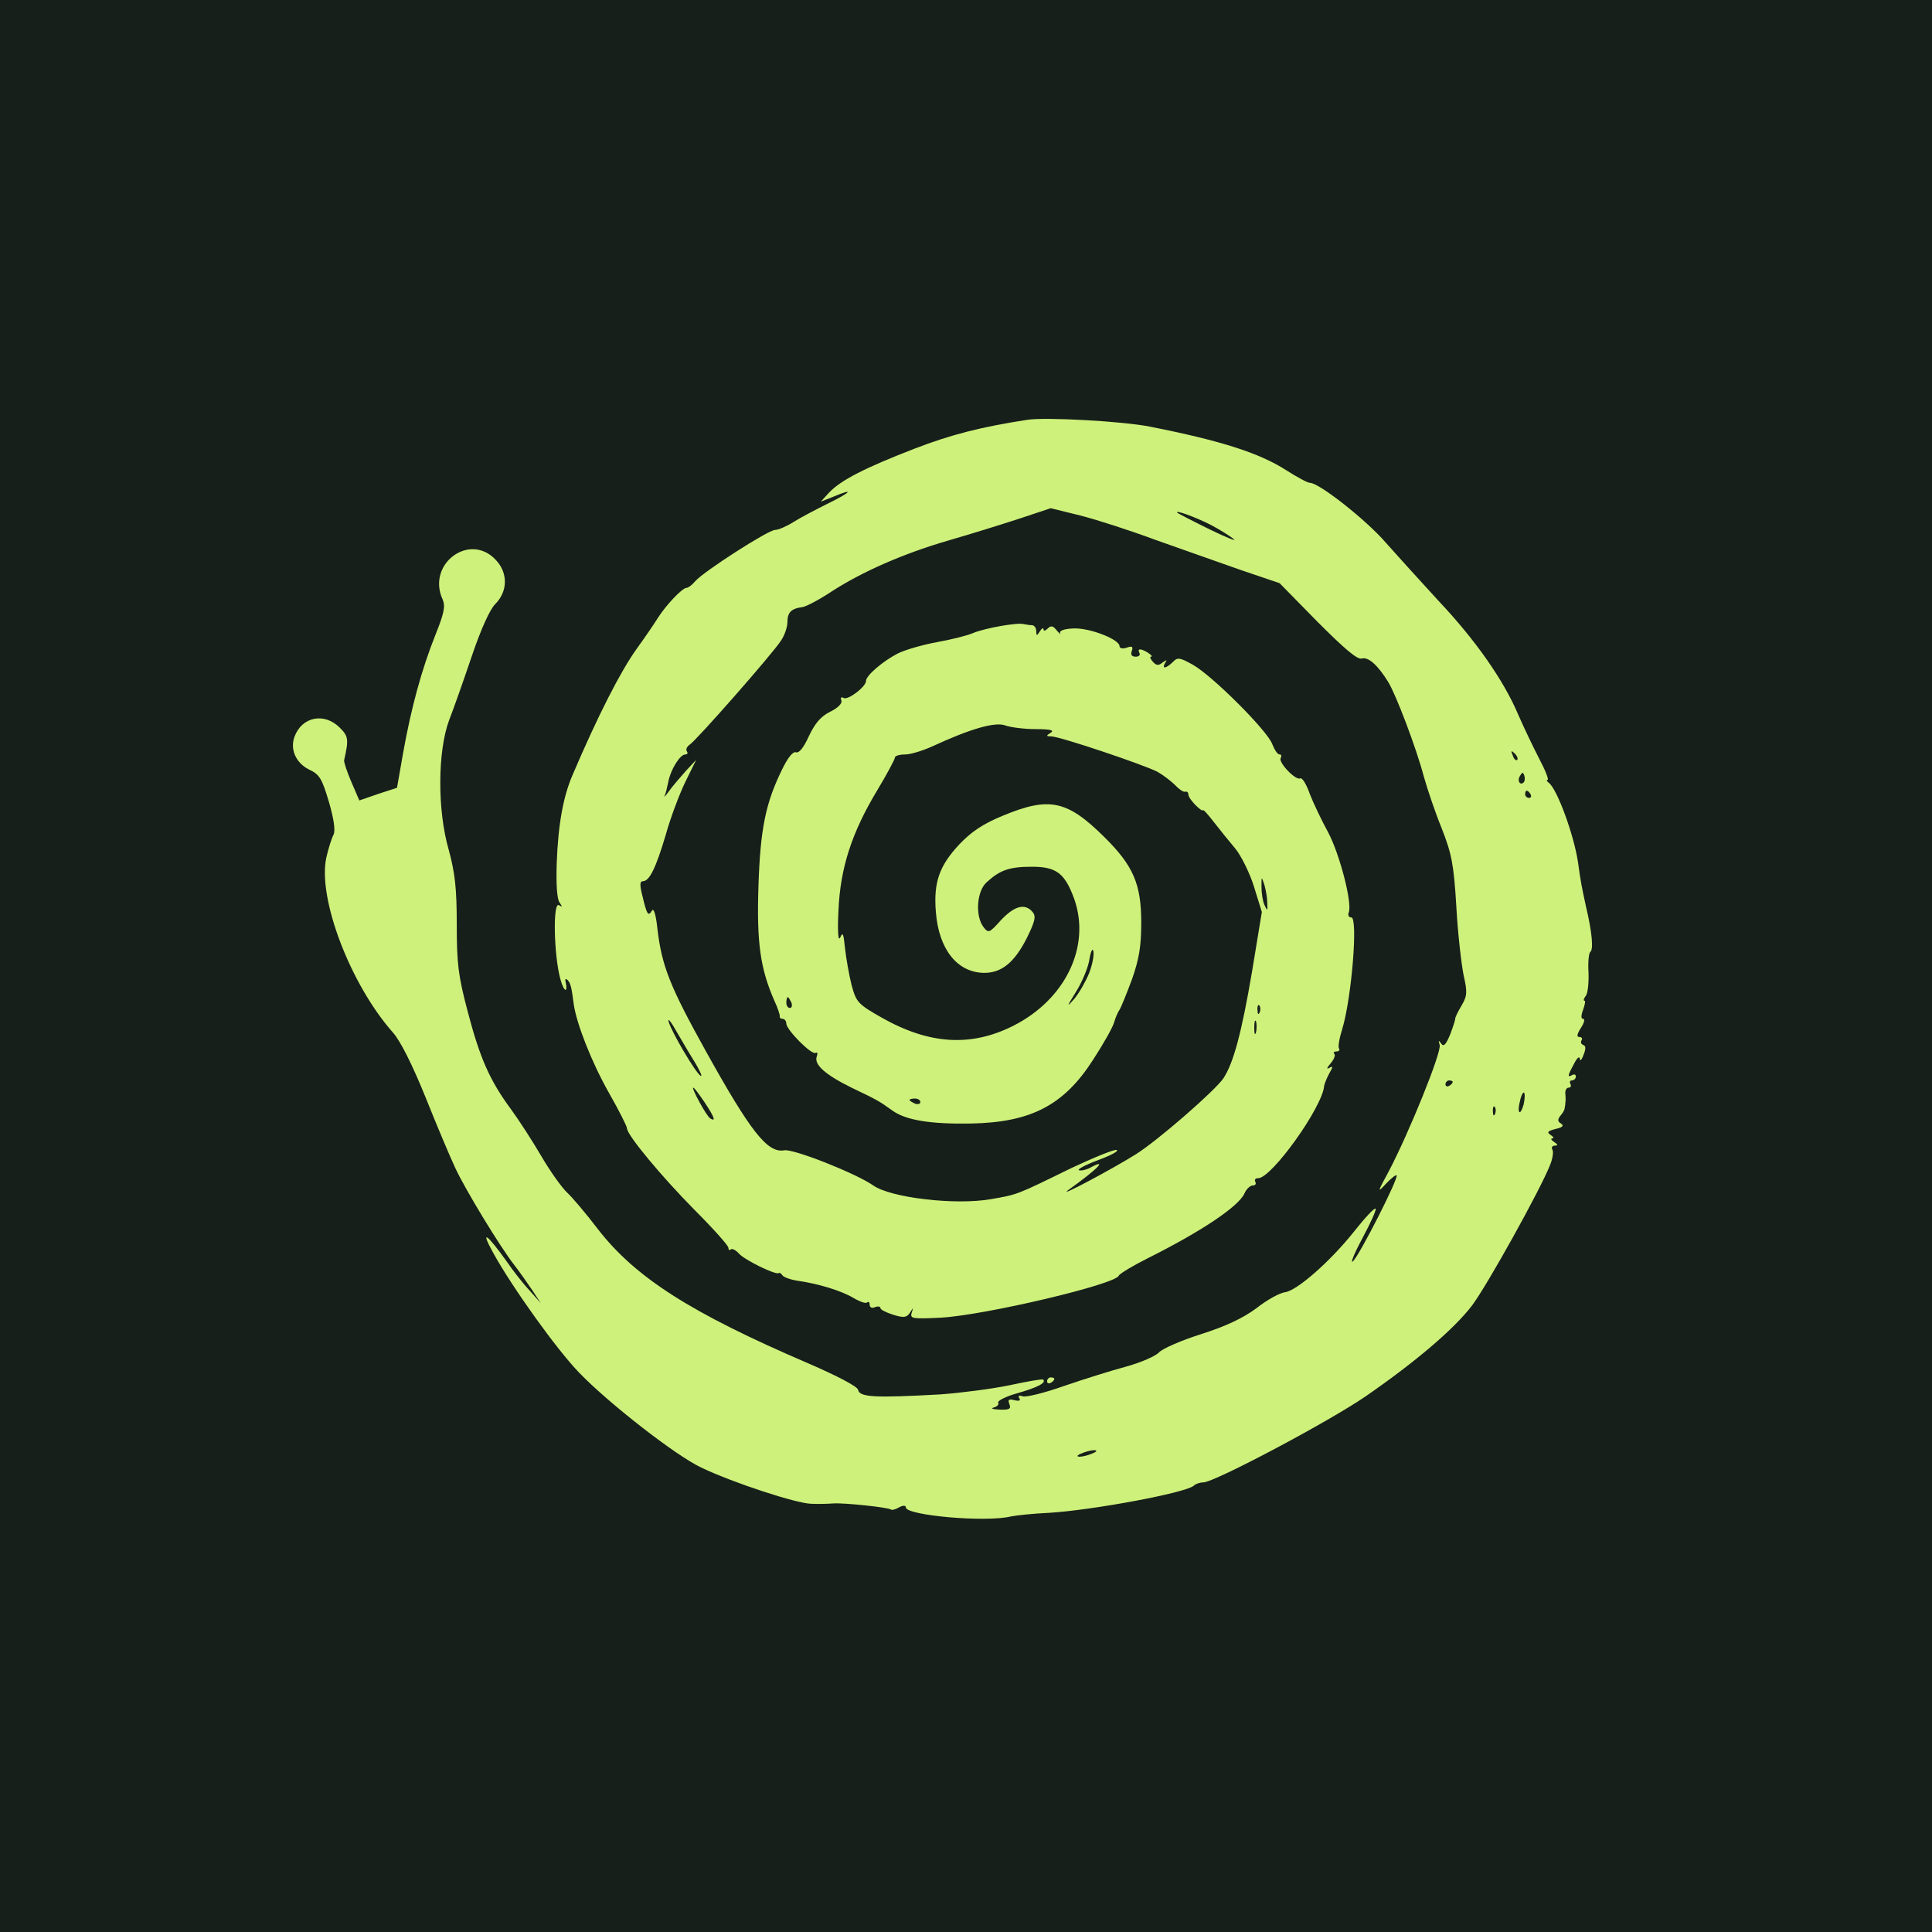
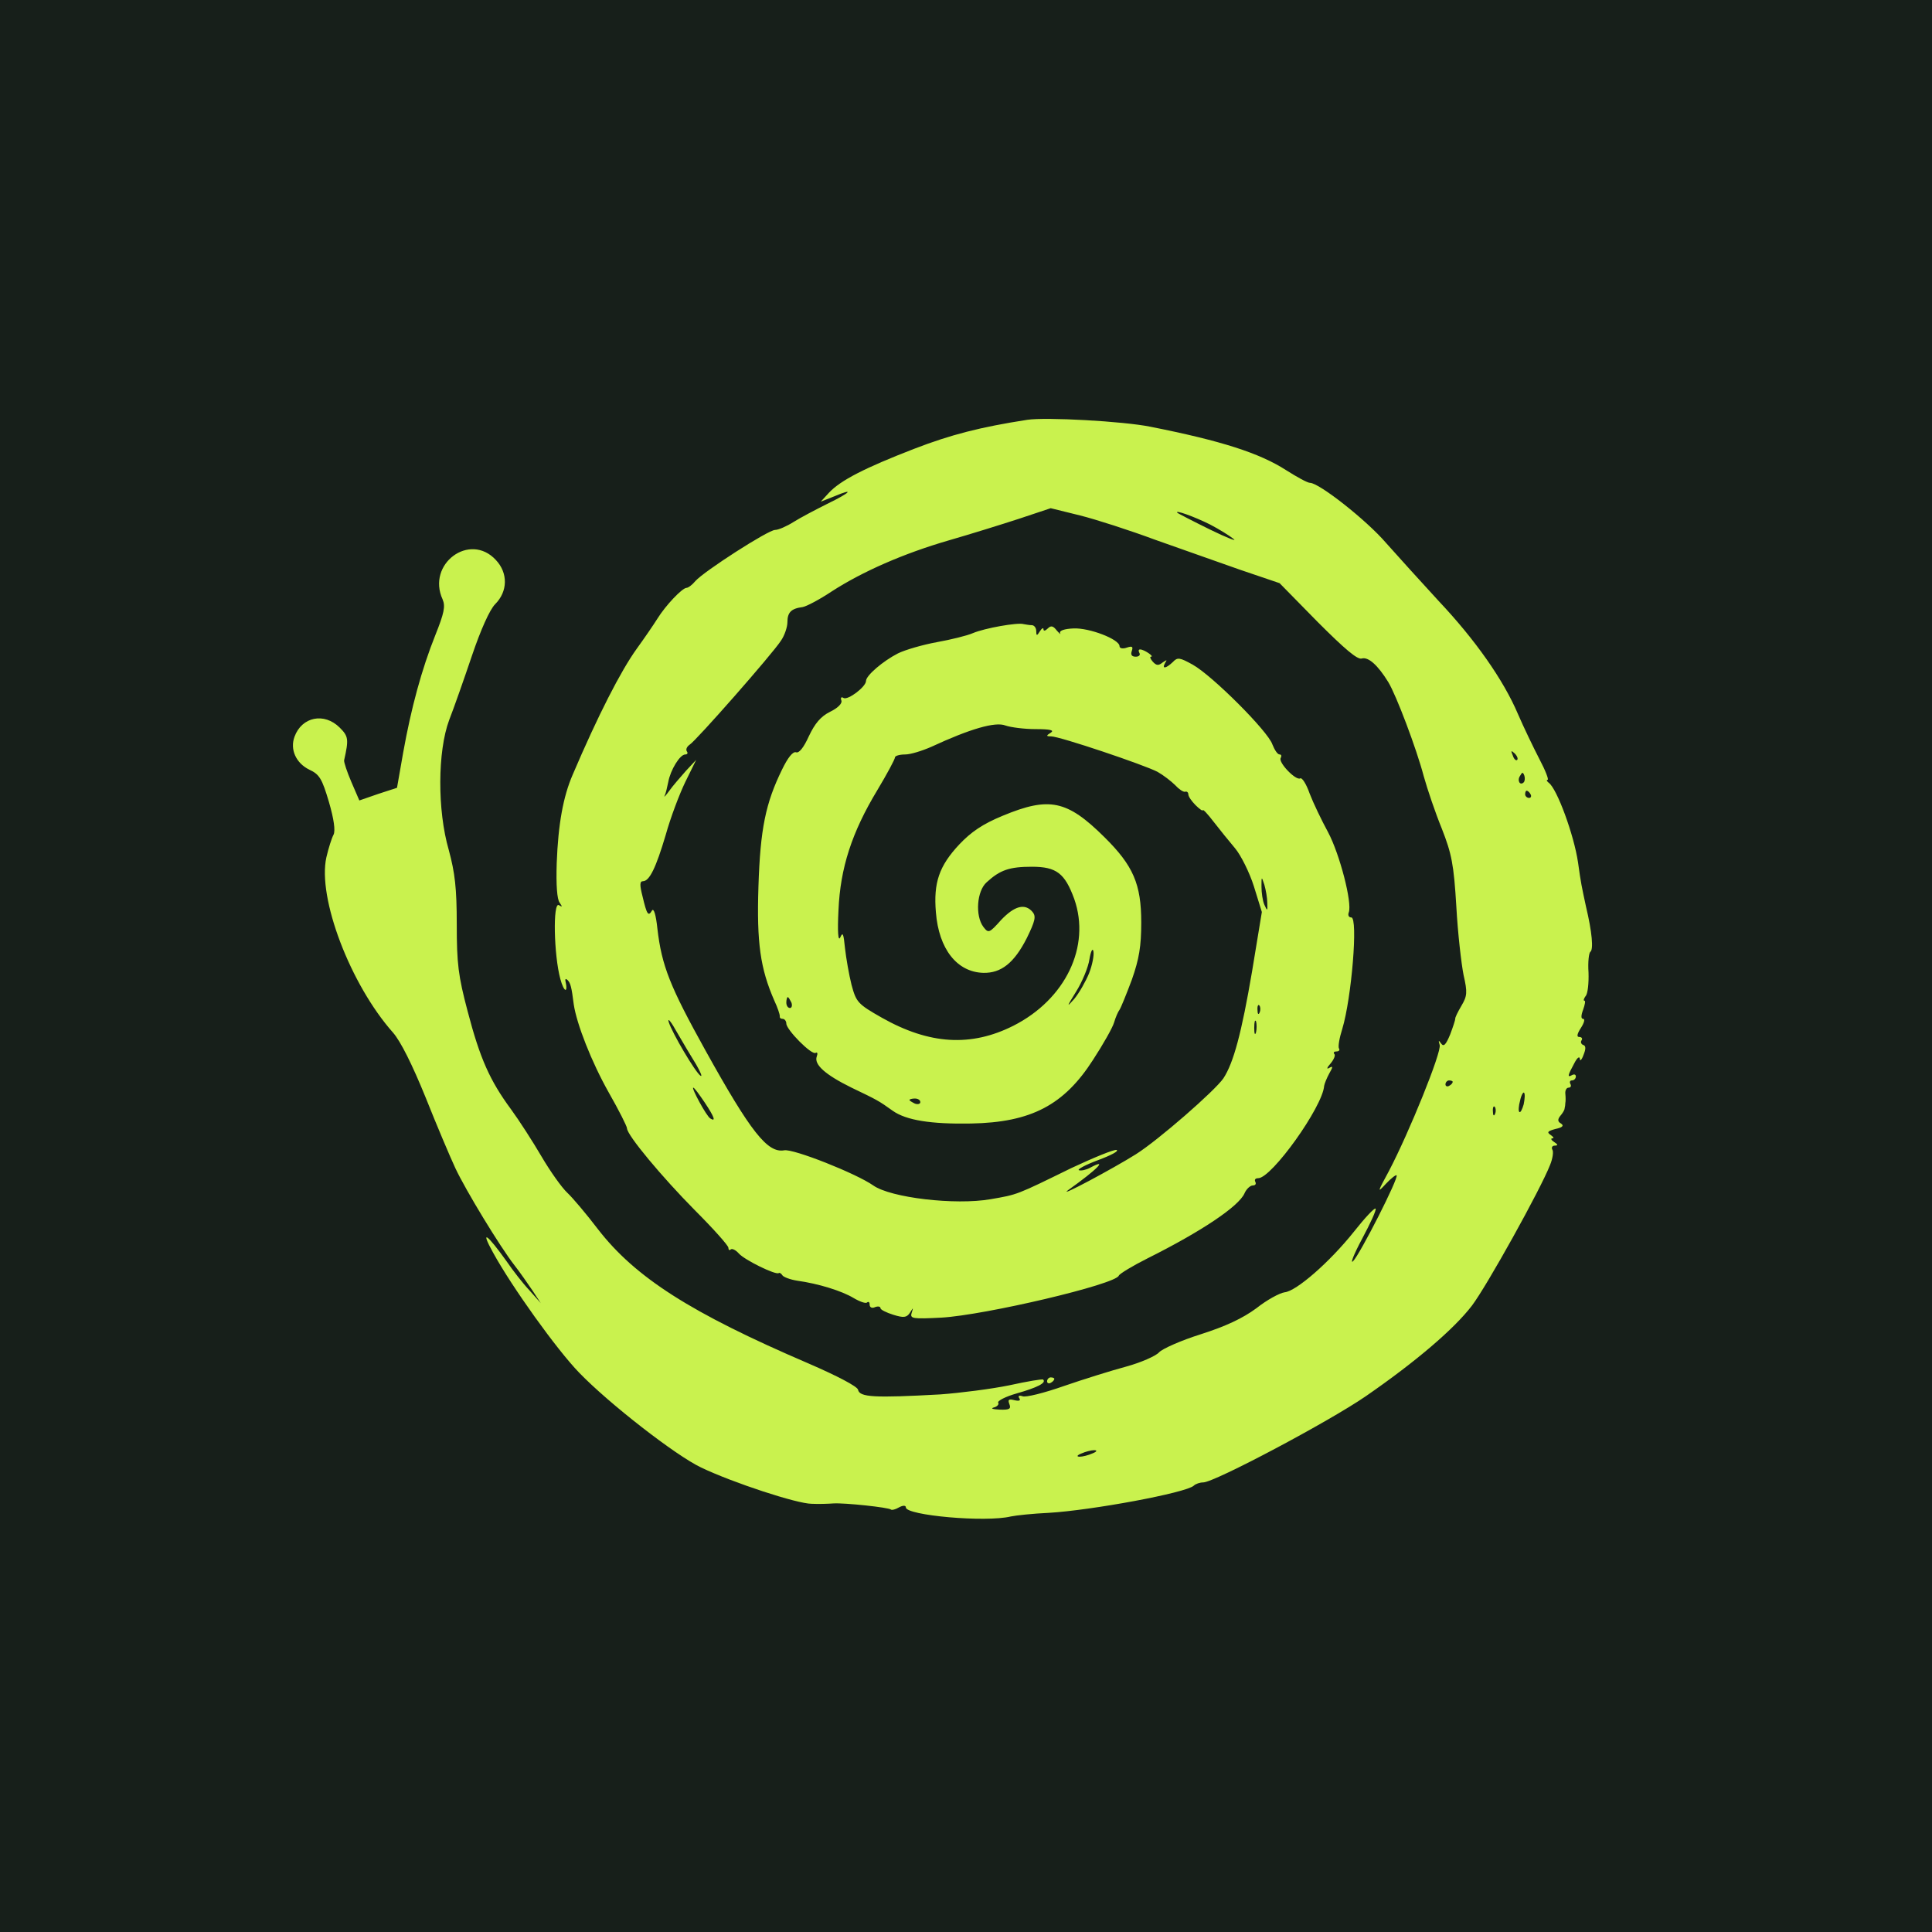
<svg xmlns="http://www.w3.org/2000/svg" width="192" height="192" viewBox="0 0 192 192" fill="none">
  <rect width="192" height="192" fill="#171F1A" />
-   <path d="M102.079 41.722C97.436 42.442 94.485 43.198 90.85 44.602C85.919 46.509 83.543 47.733 82.391 48.957L81.564 49.856L82.931 49.316C84.983 48.453 84.515 48.957 82.212 50.072C81.06 50.648 79.548 51.44 78.864 51.872C78.18 52.304 77.353 52.664 77.029 52.664C76.345 52.664 69.975 56.767 69.111 57.739C68.787 58.134 68.391 58.422 68.211 58.422C67.779 58.458 66.159 60.15 65.332 61.482C64.972 62.057 64.036 63.425 63.28 64.469C61.697 66.664 59.429 71.091 56.91 76.994C55.974 79.153 55.47 81.889 55.326 85.776C55.254 87.971 55.362 89.375 55.614 89.699C55.902 90.131 55.902 90.167 55.542 89.951C54.93 89.591 55.038 94.918 55.686 97.293C56.046 98.625 56.478 98.769 56.19 97.473C56.154 97.257 56.262 97.257 56.406 97.401C56.694 97.689 56.802 98.085 57.018 99.812C57.306 101.756 58.781 105.535 60.509 108.594C61.517 110.358 62.308 111.942 62.308 112.122C62.308 112.805 65.799 116.98 69.039 120.256C70.874 122.091 72.386 123.783 72.386 123.999C72.386 124.215 72.494 124.287 72.602 124.179C72.746 124.035 73.106 124.215 73.43 124.575C74.005 125.222 77.101 126.734 77.389 126.518C77.461 126.446 77.641 126.554 77.749 126.734C77.857 126.914 78.54 127.166 79.224 127.274C81.312 127.562 83.651 128.282 84.839 129.001C85.451 129.361 86.063 129.577 86.171 129.433C86.315 129.325 86.423 129.397 86.423 129.649C86.423 129.937 86.674 130.045 86.962 129.901C87.25 129.793 87.502 129.829 87.502 130.009C87.502 130.153 88.078 130.441 88.762 130.657C89.806 130.981 90.094 130.945 90.418 130.477C90.778 129.901 90.778 129.901 90.598 130.477C90.418 131.053 90.706 131.089 93.549 130.945C97.904 130.693 110.897 127.634 111.185 126.77C111.257 126.59 112.552 125.798 114.064 125.042C119.391 122.379 123.098 119.896 123.674 118.6C123.854 118.168 124.249 117.808 124.501 117.808C124.753 117.808 124.861 117.664 124.753 117.448C124.645 117.232 124.753 117.088 125.041 117.088C126.373 117.088 131.448 109.998 131.592 107.911C131.628 107.695 131.844 107.155 132.096 106.687C132.492 106.003 132.492 105.895 132.06 106.147C131.808 106.291 131.88 106.075 132.24 105.679C132.564 105.283 132.743 104.851 132.599 104.743C132.492 104.599 132.564 104.491 132.815 104.491C133.067 104.491 133.175 104.347 133.067 104.203C132.959 104.023 133.103 103.16 133.391 102.26C134.327 99.165 134.975 91.174 134.291 91.174C134.039 91.174 133.931 90.959 134.039 90.671C134.399 89.735 133.139 84.876 131.988 82.716C131.34 81.529 130.512 79.801 130.152 78.865C129.828 77.93 129.396 77.246 129.216 77.354C128.784 77.606 127.021 75.77 127.273 75.338C127.381 75.122 127.345 74.978 127.165 74.978C126.949 74.978 126.661 74.51 126.445 73.971C126.013 72.675 120.47 67.132 118.527 66.052C117.231 65.333 117.015 65.297 116.547 65.801C115.864 66.448 115.432 66.52 115.792 65.873C116.007 65.549 115.971 65.549 115.54 65.837C115.144 66.16 114.928 66.16 114.568 65.765C114.316 65.477 114.244 65.261 114.388 65.261C114.748 65.261 113.704 64.541 113.308 64.541C113.128 64.541 113.128 64.685 113.236 64.901C113.344 65.081 113.2 65.261 112.876 65.261C112.48 65.261 112.336 65.081 112.48 64.685C112.624 64.253 112.516 64.181 111.976 64.361C111.581 64.505 111.257 64.433 111.257 64.217C111.257 63.533 108.269 62.381 106.686 62.453C105.786 62.489 105.246 62.669 105.354 62.921C105.462 63.101 105.318 62.993 105.03 62.669C104.67 62.202 104.454 62.13 104.13 62.453C103.878 62.705 103.698 62.741 103.698 62.525C103.698 62.345 103.518 62.453 103.339 62.741C103.051 63.209 102.979 63.209 102.979 62.705C102.979 62.381 102.763 62.13 102.547 62.13C102.295 62.13 101.935 62.057 101.719 62.022C101.143 61.842 97.868 62.417 96.68 62.921C96.104 63.173 94.485 63.569 93.081 63.821C91.713 64.073 89.95 64.577 89.23 64.937C87.754 65.693 86.063 67.132 86.063 67.672C86.063 68.248 84.263 69.616 83.831 69.364C83.615 69.22 83.507 69.328 83.615 69.616C83.723 69.904 83.255 70.371 82.499 70.731C81.564 71.199 80.988 71.883 80.376 73.179C79.872 74.295 79.404 74.87 79.116 74.762C78.792 74.654 78.288 75.302 77.713 76.49C76.093 79.801 75.553 82.357 75.373 88.115C75.193 93.694 75.553 96.249 76.957 99.453C77.281 100.136 77.497 100.82 77.497 100.964C77.461 101.144 77.569 101.252 77.785 101.252C77.965 101.252 78.144 101.468 78.144 101.72C78.144 102.332 80.664 104.887 81.06 104.635C81.24 104.527 81.276 104.707 81.168 104.995C80.88 105.787 81.996 106.795 84.623 108.09C87.178 109.314 87.322 109.386 88.726 110.394C90.058 111.33 92.505 111.726 96.5 111.654C102.475 111.546 105.75 109.818 108.629 105.319C109.637 103.772 110.573 102.116 110.717 101.612C110.861 101.108 111.113 100.532 111.257 100.352C111.401 100.136 111.94 98.805 112.48 97.365C113.2 95.314 113.416 94.054 113.416 91.678C113.416 87.863 112.624 86.028 109.745 83.184C106.038 79.513 104.274 79.153 99.667 81.061C97.652 81.889 96.5 82.681 95.312 83.94C93.333 86.064 92.757 87.719 93.009 90.671C93.297 94.306 95.097 96.609 97.724 96.681C99.487 96.717 100.783 95.709 102.043 93.226C102.871 91.534 102.979 91.067 102.619 90.635C101.863 89.735 100.819 90.023 99.487 91.427C98.3 92.758 98.228 92.758 97.724 92.11C96.896 90.995 97.076 88.547 98.048 87.683C99.379 86.46 100.315 86.136 102.547 86.136C104.994 86.136 105.822 86.784 106.758 89.339C108.413 94.054 105.894 99.309 100.711 101.936C96.5 104.059 92.361 103.807 87.646 101.144C85.235 99.776 85.091 99.597 84.623 97.869C84.371 96.861 84.083 95.206 83.975 94.234C83.831 92.794 83.759 92.578 83.507 93.154C83.291 93.622 83.219 92.578 83.327 90.455C83.507 86.244 84.659 82.716 87.178 78.541C88.15 76.922 88.942 75.446 88.942 75.266C88.942 75.122 89.374 74.978 89.95 74.978C90.49 74.978 91.641 74.618 92.541 74.223C96.428 72.423 98.912 71.703 99.919 72.099C100.423 72.279 101.791 72.459 102.907 72.459C104.382 72.459 104.814 72.567 104.418 72.819C103.95 73.107 103.95 73.179 104.454 73.179C105.318 73.179 113.74 76.022 115.036 76.706C115.612 77.03 116.403 77.642 116.799 78.038C117.159 78.434 117.591 78.722 117.771 78.686C117.951 78.614 118.095 78.757 118.095 78.938C118.095 79.153 118.419 79.621 118.815 80.017C119.211 80.413 119.535 80.629 119.535 80.521C119.535 80.377 120.039 80.917 120.614 81.673C121.226 82.465 122.162 83.616 122.738 84.3C123.314 84.984 124.178 86.712 124.609 88.079L125.401 90.635L124.429 96.537C123.386 102.656 122.594 105.607 121.586 107.155C120.758 108.378 115.108 113.309 112.876 114.713C110.645 116.117 104.994 119.14 106.146 118.276C109.133 116.153 110.141 115.073 108.341 116.045C107.945 116.261 107.442 116.368 107.226 116.296C107.01 116.225 107.873 115.757 109.133 115.289C110.393 114.821 111.221 114.389 110.969 114.281C110.717 114.209 108.701 115.037 106.47 116.081C100.963 118.78 101.143 118.708 98.444 119.176C94.916 119.788 88.51 119.032 86.782 117.808C85.091 116.62 78.828 114.137 77.929 114.317C76.273 114.605 74.617 112.517 70.082 104.347C66.591 98.049 65.763 95.997 65.332 92.29C65.188 90.923 64.972 90.203 64.792 90.491C64.432 91.103 64.288 90.923 63.856 89.087C63.568 87.971 63.568 87.575 63.892 87.575C64.54 87.575 65.188 86.244 66.159 82.969C66.627 81.277 67.527 78.901 68.103 77.714L69.183 75.518L68.175 76.598C67.635 77.21 66.879 78.074 66.519 78.578C66.159 79.081 65.944 79.297 66.051 79.081C66.159 78.865 66.303 78.254 66.411 77.714C66.627 76.526 67.563 74.978 68.103 74.978C68.319 74.978 68.391 74.834 68.247 74.654C68.139 74.439 68.283 74.187 68.535 74.007C69.147 73.647 76.777 64.973 77.605 63.677C77.965 63.173 78.252 62.309 78.252 61.842C78.252 60.87 78.612 60.474 79.764 60.33C80.16 60.258 81.456 59.574 82.644 58.782C85.703 56.803 89.806 55.003 94.269 53.708C96.392 53.096 99.523 52.124 101.287 51.548L104.418 50.504L107.334 51.224C108.917 51.62 112.264 52.7 114.784 53.636C117.303 54.535 121.118 55.867 123.242 56.623L127.165 57.955L130.944 61.806C133.643 64.505 134.903 65.585 135.335 65.441C135.983 65.261 136.918 66.088 137.962 67.78C138.754 69.076 140.77 74.403 141.489 77.138C141.849 78.434 142.641 80.773 143.289 82.357C144.261 84.84 144.477 85.884 144.729 90.095C144.873 92.758 145.232 95.817 145.448 96.897C145.844 98.625 145.808 98.985 145.232 99.956C144.873 100.568 144.585 101.144 144.621 101.252C144.621 101.36 144.405 102.044 144.117 102.8C143.685 103.843 143.469 104.059 143.217 103.7C142.965 103.34 142.929 103.376 143.073 103.843C143.289 104.527 140.05 112.517 138.034 116.368C136.882 118.492 136.846 118.6 137.71 117.664C138.214 117.124 138.718 116.728 138.79 116.8C139.042 117.016 135.155 124.646 134.471 125.33C134.147 125.654 134.543 124.646 135.371 123.099C136.199 121.551 136.81 120.22 136.703 120.112C136.595 120.004 135.623 121.047 134.543 122.415C132.132 125.438 128.82 128.318 127.669 128.426C127.165 128.498 125.905 129.181 124.861 130.009C123.494 131.017 121.802 131.809 119.319 132.601C117.375 133.212 115.504 134.04 115.18 134.4C114.856 134.76 113.38 135.408 111.94 135.804C110.465 136.2 107.693 137.064 105.714 137.747C103.77 138.431 101.899 138.899 101.611 138.755C101.287 138.647 101.143 138.719 101.287 138.935C101.467 139.187 101.287 139.259 100.819 139.151C100.243 139.007 100.135 139.079 100.315 139.547C100.495 140.015 100.315 140.123 99.344 140.087C98.66 140.051 98.408 139.979 98.768 139.871C99.091 139.799 99.308 139.547 99.2 139.403C99.091 139.223 99.919 138.791 101.071 138.467C103.087 137.891 104.022 137.423 103.662 137.1C103.59 137.028 102.079 137.279 100.279 137.675C98.516 138.035 95.42 138.431 93.441 138.575C86.89 138.935 85.415 138.863 85.271 138.107C85.199 137.783 83.219 136.74 80.304 135.48C68.643 130.477 63.136 126.95 59.429 122.163C58.277 120.651 56.91 119.032 56.37 118.528C55.83 118.024 54.678 116.404 53.814 114.929C52.951 113.453 51.583 111.33 50.791 110.25C48.668 107.371 47.696 105.175 46.472 100.496C45.536 96.969 45.392 95.745 45.392 91.858C45.392 88.259 45.212 86.748 44.601 84.48C43.449 80.521 43.485 74.654 44.637 71.559C45.104 70.371 46.112 67.492 46.904 65.153C47.768 62.597 48.668 60.582 49.208 60.042C50.467 58.782 50.503 56.947 49.279 55.651C46.688 52.844 42.369 56.047 43.989 59.574C44.277 60.258 44.133 60.942 43.269 63.101C41.901 66.52 40.858 70.371 40.066 74.798L39.454 78.29L37.582 78.901L35.711 79.549L34.919 77.714C34.487 76.706 34.163 75.734 34.199 75.554C34.667 73.467 34.631 73.179 33.767 72.315C32.219 70.767 29.988 71.235 29.268 73.215C28.8 74.475 29.412 75.842 30.744 76.49C31.752 76.958 32.004 77.39 32.687 79.693C33.191 81.421 33.335 82.537 33.155 82.933C32.975 83.256 32.651 84.264 32.435 85.2C31.536 89.231 34.811 97.833 39.058 102.62C39.814 103.484 40.965 105.787 42.297 109.062C43.413 111.87 44.745 115.001 45.248 116.081C46.292 118.312 49.711 123.927 51.115 125.726C51.655 126.41 52.447 127.562 52.915 128.246L53.742 129.505L52.627 128.246C51.979 127.562 50.971 126.266 50.359 125.366C48.38 122.595 47.696 122.127 48.992 124.467C50.863 127.886 55.326 134.112 57.557 136.416C60.509 139.475 67.167 144.658 69.687 145.845C72.854 147.357 79.224 149.445 80.664 149.445C81.348 149.481 82.32 149.445 82.823 149.409C83.903 149.337 88.33 149.804 88.546 150.02C88.618 150.092 88.978 150.02 89.338 149.804C89.734 149.589 90.022 149.589 90.022 149.804C90.022 150.596 97.94 151.316 100.459 150.704C100.963 150.596 102.655 150.416 104.238 150.344C108.485 150.092 117.843 148.365 118.635 147.645C118.815 147.465 119.247 147.321 119.571 147.321C120.686 147.321 132.132 141.239 135.731 138.755C140.734 135.3 144.513 132.061 146.276 129.757C147.752 127.814 153.115 118.168 154.05 115.757C154.302 115.145 154.41 114.425 154.266 114.245C154.158 114.029 154.266 113.849 154.518 113.849C154.842 113.849 154.842 113.741 154.446 113.489C154.158 113.309 154.086 113.129 154.266 113.129C154.482 113.129 154.374 112.985 154.122 112.805C153.69 112.517 153.798 112.409 154.59 112.193C155.274 112.05 155.454 111.87 155.13 111.654C154.806 111.474 154.77 111.258 155.058 110.898C155.274 110.646 155.49 110.322 155.49 110.142C155.526 109.998 155.562 109.782 155.562 109.602C155.598 109.458 155.598 109.062 155.562 108.702C155.526 108.378 155.67 108.09 155.886 108.09C156.102 108.09 156.174 107.911 156.066 107.731C155.958 107.515 156.03 107.371 156.21 107.371C156.426 107.371 156.606 107.191 156.606 106.975C156.606 106.795 156.462 106.723 156.246 106.831C155.742 107.119 155.778 106.903 156.426 105.715C156.714 105.139 156.966 104.923 157.002 105.211C157.002 105.499 157.182 105.355 157.362 104.851C157.614 104.239 157.614 103.915 157.326 103.843C157.146 103.772 157.038 103.556 157.182 103.376C157.29 103.196 157.182 103.052 156.93 103.052C156.678 103.052 156.714 102.764 157.11 102.152C157.434 101.648 157.542 101.252 157.326 101.252C157.11 101.252 157.11 100.928 157.326 100.352C157.506 99.848 157.578 99.453 157.47 99.453C157.326 99.453 157.398 99.237 157.578 98.985C157.793 98.769 157.901 97.689 157.865 96.645C157.793 95.602 157.901 94.702 158.045 94.594C158.369 94.378 158.225 92.65 157.614 90.095C157.182 88.079 157.11 87.791 156.822 85.704C156.426 83.004 154.734 78.362 153.906 77.786C153.726 77.642 153.654 77.498 153.798 77.498C153.942 77.498 153.582 76.562 152.971 75.41C152.395 74.295 151.423 72.279 150.847 70.947C149.407 67.564 146.6 63.569 142.965 59.718C141.273 57.883 138.934 55.291 137.746 53.959C135.803 51.692 131.088 47.985 130.188 47.985C129.936 47.985 128.892 47.409 127.813 46.725C125.185 45.034 121.406 43.81 114.316 42.406C111.653 41.866 103.914 41.434 102.079 41.722ZM120.254 52.124C121.154 52.592 122.198 53.24 122.594 53.563C122.99 53.852 121.946 53.456 120.254 52.628C118.563 51.8 117.123 51.044 117.015 50.972C116.655 50.612 118.671 51.332 120.254 52.124ZM150.775 75.518C150.667 75.626 150.451 75.446 150.343 75.086C150.127 74.582 150.163 74.546 150.523 74.87C150.775 75.122 150.883 75.41 150.775 75.518ZM151.423 77.75C151.063 78.11 150.739 77.57 151.063 77.102C151.279 76.706 151.351 76.706 151.495 77.102C151.567 77.354 151.531 77.642 151.423 77.75ZM152.107 78.938C152.215 79.117 152.143 79.297 151.963 79.297C151.747 79.297 151.567 79.117 151.567 78.938C151.567 78.722 151.639 78.578 151.711 78.578C151.819 78.578 151.999 78.722 152.107 78.938ZM125.941 89.735C125.977 90.563 125.941 90.563 125.653 89.915C125.473 89.519 125.365 88.691 125.365 88.115C125.365 87.072 125.365 87.072 125.653 87.935C125.797 88.439 125.941 89.231 125.941 89.735ZM108.233 96.717C107.909 97.509 107.262 98.661 106.758 99.273C105.966 100.172 106.002 100.064 106.938 98.553C107.549 97.581 108.161 96.105 108.269 95.314C108.413 94.486 108.593 94.162 108.665 94.558C108.737 94.918 108.557 95.889 108.233 96.717ZM78.648 99.632C78.756 99.92 78.684 100.172 78.504 100.172C78.288 100.172 78.144 99.92 78.144 99.632C78.144 99.345 78.216 99.093 78.288 99.093C78.361 99.093 78.504 99.345 78.648 99.632ZM125.185 100.604C125.077 100.892 124.969 100.784 124.969 100.388C124.933 99.992 125.041 99.776 125.149 99.92C125.257 100.028 125.293 100.352 125.185 100.604ZM69.183 105.787C69.615 106.543 69.831 107.047 69.615 106.903C69.111 106.579 66.771 102.62 66.447 101.54C66.339 101.108 66.699 101.54 67.275 102.584C67.851 103.592 68.715 105.031 69.183 105.787ZM124.825 102.584C124.717 102.944 124.645 102.728 124.645 102.152C124.645 101.54 124.717 101.288 124.825 101.504C124.897 101.756 124.897 102.26 124.825 102.584ZM144.369 107.515C144.369 107.623 144.225 107.803 144.009 107.911C143.829 108.018 143.649 107.947 143.649 107.767C143.649 107.551 143.829 107.371 144.009 107.371C144.225 107.371 144.369 107.443 144.369 107.515ZM70.01 109.53C71.018 111.042 71.162 111.51 70.586 111.15C70.19 110.898 68.679 108.09 68.895 108.09C69.003 108.09 69.471 108.738 70.01 109.53ZM151.423 109.746C151.279 110.25 151.099 110.61 150.991 110.502C150.883 110.43 150.919 109.89 151.063 109.386C151.171 108.846 151.387 108.486 151.459 108.594C151.567 108.702 151.531 109.206 151.423 109.746ZM91.461 109.53C91.461 109.71 91.209 109.782 90.921 109.674C90.633 109.53 90.382 109.386 90.382 109.314C90.382 109.242 90.633 109.17 90.921 109.17C91.209 109.17 91.461 109.314 91.461 109.53ZM148.58 110.682C148.472 110.97 148.364 110.862 148.364 110.466C148.328 110.07 148.436 109.854 148.544 109.998C148.652 110.106 148.688 110.43 148.58 110.682ZM108.557 144.442C108.161 144.622 107.585 144.766 107.298 144.766C106.974 144.766 107.01 144.622 107.478 144.442C107.873 144.262 108.449 144.118 108.737 144.118C109.061 144.118 109.025 144.262 108.557 144.442Z" fill="#CEF17B" />
-   <path d="M104.058 137.279C104.058 137.459 104.238 137.531 104.418 137.423C104.634 137.315 104.778 137.135 104.778 137.027C104.778 136.956 104.634 136.884 104.418 136.884C104.238 136.884 104.058 137.063 104.058 137.279Z" fill="#CEF17B" />
+   <path d="M102.079 41.722C97.436 42.442 94.485 43.198 90.85 44.602C85.919 46.509 83.543 47.733 82.391 48.957L81.564 49.856L82.931 49.316C84.983 48.453 84.515 48.957 82.212 50.072C81.06 50.648 79.548 51.44 78.864 51.872C78.18 52.304 77.353 52.664 77.029 52.664C76.345 52.664 69.975 56.767 69.111 57.739C68.787 58.134 68.391 58.422 68.211 58.422C67.779 58.458 66.159 60.15 65.332 61.482C64.972 62.057 64.036 63.425 63.28 64.469C61.697 66.664 59.429 71.091 56.91 76.994C55.974 79.153 55.47 81.889 55.326 85.776C55.254 87.971 55.362 89.375 55.614 89.699C55.902 90.131 55.902 90.167 55.542 89.951C54.93 89.591 55.038 94.918 55.686 97.293C56.046 98.625 56.478 98.769 56.19 97.473C56.154 97.257 56.262 97.257 56.406 97.401C56.694 97.689 56.802 98.085 57.018 99.812C57.306 101.756 58.781 105.535 60.509 108.594C61.517 110.358 62.308 111.942 62.308 112.122C62.308 112.805 65.799 116.98 69.039 120.256C70.874 122.091 72.386 123.783 72.386 123.999C72.386 124.215 72.494 124.287 72.602 124.179C72.746 124.035 73.106 124.215 73.43 124.575C74.005 125.222 77.101 126.734 77.389 126.518C77.461 126.446 77.641 126.554 77.749 126.734C77.857 126.914 78.54 127.166 79.224 127.274C81.312 127.562 83.651 128.282 84.839 129.001C85.451 129.361 86.063 129.577 86.171 129.433C86.315 129.325 86.423 129.397 86.423 129.649C86.423 129.937 86.674 130.045 86.962 129.901C87.25 129.793 87.502 129.829 87.502 130.009C87.502 130.153 88.078 130.441 88.762 130.657C89.806 130.981 90.094 130.945 90.418 130.477C90.778 129.901 90.778 129.901 90.598 130.477C90.418 131.053 90.706 131.089 93.549 130.945C97.904 130.693 110.897 127.634 111.185 126.77C111.257 126.59 112.552 125.798 114.064 125.042C119.391 122.379 123.098 119.896 123.674 118.6C123.854 118.168 124.249 117.808 124.501 117.808C124.753 117.808 124.861 117.664 124.753 117.448C124.645 117.232 124.753 117.088 125.041 117.088C126.373 117.088 131.448 109.998 131.592 107.911C131.628 107.695 131.844 107.155 132.096 106.687C132.492 106.003 132.492 105.895 132.06 106.147C131.808 106.291 131.88 106.075 132.24 105.679C132.564 105.283 132.743 104.851 132.599 104.743C132.492 104.599 132.564 104.491 132.815 104.491C133.067 104.491 133.175 104.347 133.067 104.203C132.959 104.023 133.103 103.16 133.391 102.26C134.327 99.165 134.975 91.174 134.291 91.174C134.039 91.174 133.931 90.959 134.039 90.671C134.399 89.735 133.139 84.876 131.988 82.716C131.34 81.529 130.512 79.801 130.152 78.865C129.828 77.93 129.396 77.246 129.216 77.354C128.784 77.606 127.021 75.77 127.273 75.338C127.381 75.122 127.345 74.978 127.165 74.978C126.949 74.978 126.661 74.51 126.445 73.971C126.013 72.675 120.47 67.132 118.527 66.052C117.231 65.333 117.015 65.297 116.547 65.801C115.864 66.448 115.432 66.52 115.792 65.873C116.007 65.549 115.971 65.549 115.54 65.837C115.144 66.16 114.928 66.16 114.568 65.765C114.316 65.477 114.244 65.261 114.388 65.261C114.748 65.261 113.704 64.541 113.308 64.541C113.128 64.541 113.128 64.685 113.236 64.901C113.344 65.081 113.2 65.261 112.876 65.261C112.48 65.261 112.336 65.081 112.48 64.685C112.624 64.253 112.516 64.181 111.976 64.361C111.581 64.505 111.257 64.433 111.257 64.217C111.257 63.533 108.269 62.381 106.686 62.453C105.786 62.489 105.246 62.669 105.354 62.921C105.462 63.101 105.318 62.993 105.03 62.669C104.67 62.202 104.454 62.13 104.13 62.453C103.878 62.705 103.698 62.741 103.698 62.525C103.698 62.345 103.518 62.453 103.339 62.741C103.051 63.209 102.979 63.209 102.979 62.705C102.979 62.381 102.763 62.13 102.547 62.13C102.295 62.13 101.935 62.057 101.719 62.022C101.143 61.842 97.868 62.417 96.68 62.921C96.104 63.173 94.485 63.569 93.081 63.821C91.713 64.073 89.95 64.577 89.23 64.937C87.754 65.693 86.063 67.132 86.063 67.672C86.063 68.248 84.263 69.616 83.831 69.364C83.615 69.22 83.507 69.328 83.615 69.616C83.723 69.904 83.255 70.371 82.499 70.731C81.564 71.199 80.988 71.883 80.376 73.179C79.872 74.295 79.404 74.87 79.116 74.762C78.792 74.654 78.288 75.302 77.713 76.49C76.093 79.801 75.553 82.357 75.373 88.115C75.193 93.694 75.553 96.249 76.957 99.453C77.281 100.136 77.497 100.82 77.497 100.964C77.461 101.144 77.569 101.252 77.785 101.252C77.965 101.252 78.144 101.468 78.144 101.72C78.144 102.332 80.664 104.887 81.06 104.635C81.24 104.527 81.276 104.707 81.168 104.995C80.88 105.787 81.996 106.795 84.623 108.09C87.178 109.314 87.322 109.386 88.726 110.394C90.058 111.33 92.505 111.726 96.5 111.654C102.475 111.546 105.75 109.818 108.629 105.319C109.637 103.772 110.573 102.116 110.717 101.612C110.861 101.108 111.113 100.532 111.257 100.352C111.401 100.136 111.94 98.805 112.48 97.365C113.2 95.314 113.416 94.054 113.416 91.678C113.416 87.863 112.624 86.028 109.745 83.184C106.038 79.513 104.274 79.153 99.667 81.061C97.652 81.889 96.5 82.681 95.312 83.94C93.333 86.064 92.757 87.719 93.009 90.671C93.297 94.306 95.097 96.609 97.724 96.681C99.487 96.717 100.783 95.709 102.043 93.226C102.871 91.534 102.979 91.067 102.619 90.635C101.863 89.735 100.819 90.023 99.487 91.427C98.3 92.758 98.228 92.758 97.724 92.11C96.896 90.995 97.076 88.547 98.048 87.683C99.379 86.46 100.315 86.136 102.547 86.136C104.994 86.136 105.822 86.784 106.758 89.339C108.413 94.054 105.894 99.309 100.711 101.936C96.5 104.059 92.361 103.807 87.646 101.144C85.235 99.776 85.091 99.597 84.623 97.869C84.371 96.861 84.083 95.206 83.975 94.234C83.831 92.794 83.759 92.578 83.507 93.154C83.291 93.622 83.219 92.578 83.327 90.455C83.507 86.244 84.659 82.716 87.178 78.541C88.15 76.922 88.942 75.446 88.942 75.266C88.942 75.122 89.374 74.978 89.95 74.978C90.49 74.978 91.641 74.618 92.541 74.223C96.428 72.423 98.912 71.703 99.919 72.099C100.423 72.279 101.791 72.459 102.907 72.459C104.382 72.459 104.814 72.567 104.418 72.819C103.95 73.107 103.95 73.179 104.454 73.179C105.318 73.179 113.74 76.022 115.036 76.706C115.612 77.03 116.403 77.642 116.799 78.038C117.159 78.434 117.591 78.722 117.771 78.686C117.951 78.614 118.095 78.757 118.095 78.938C118.095 79.153 118.419 79.621 118.815 80.017C119.211 80.413 119.535 80.629 119.535 80.521C119.535 80.377 120.039 80.917 120.614 81.673C121.226 82.465 122.162 83.616 122.738 84.3C123.314 84.984 124.178 86.712 124.609 88.079L125.401 90.635L124.429 96.537C123.386 102.656 122.594 105.607 121.586 107.155C120.758 108.378 115.108 113.309 112.876 114.713C110.645 116.117 104.994 119.14 106.146 118.276C109.133 116.153 110.141 115.073 108.341 116.045C107.945 116.261 107.442 116.368 107.226 116.296C107.01 116.225 107.873 115.757 109.133 115.289C110.393 114.821 111.221 114.389 110.969 114.281C110.717 114.209 108.701 115.037 106.47 116.081C100.963 118.78 101.143 118.708 98.444 119.176C94.916 119.788 88.51 119.032 86.782 117.808C85.091 116.62 78.828 114.137 77.929 114.317C76.273 114.605 74.617 112.517 70.082 104.347C66.591 98.049 65.763 95.997 65.332 92.29C65.188 90.923 64.972 90.203 64.792 90.491C64.432 91.103 64.288 90.923 63.856 89.087C63.568 87.971 63.568 87.575 63.892 87.575C64.54 87.575 65.188 86.244 66.159 82.969C66.627 81.277 67.527 78.901 68.103 77.714L69.183 75.518L68.175 76.598C67.635 77.21 66.879 78.074 66.519 78.578C66.159 79.081 65.944 79.297 66.051 79.081C66.159 78.865 66.303 78.254 66.411 77.714C66.627 76.526 67.563 74.978 68.103 74.978C68.319 74.978 68.391 74.834 68.247 74.654C68.139 74.439 68.283 74.187 68.535 74.007C69.147 73.647 76.777 64.973 77.605 63.677C77.965 63.173 78.252 62.309 78.252 61.842C78.252 60.87 78.612 60.474 79.764 60.33C80.16 60.258 81.456 59.574 82.644 58.782C85.703 56.803 89.806 55.003 94.269 53.708C96.392 53.096 99.523 52.124 101.287 51.548L104.418 50.504L107.334 51.224C108.917 51.62 112.264 52.7 114.784 53.636C117.303 54.535 121.118 55.867 123.242 56.623L127.165 57.955L130.944 61.806C133.643 64.505 134.903 65.585 135.335 65.441C135.983 65.261 136.918 66.088 137.962 67.78C138.754 69.076 140.77 74.403 141.489 77.138C141.849 78.434 142.641 80.773 143.289 82.357C144.261 84.84 144.477 85.884 144.729 90.095C144.873 92.758 145.232 95.817 145.448 96.897C145.844 98.625 145.808 98.985 145.232 99.956C144.873 100.568 144.585 101.144 144.621 101.252C144.621 101.36 144.405 102.044 144.117 102.8C143.685 103.843 143.469 104.059 143.217 103.7C142.965 103.34 142.929 103.376 143.073 103.843C143.289 104.527 140.05 112.517 138.034 116.368C136.882 118.492 136.846 118.6 137.71 117.664C138.214 117.124 138.718 116.728 138.79 116.8C139.042 117.016 135.155 124.646 134.471 125.33C134.147 125.654 134.543 124.646 135.371 123.099C136.199 121.551 136.81 120.22 136.703 120.112C136.595 120.004 135.623 121.047 134.543 122.415C132.132 125.438 128.82 128.318 127.669 128.426C127.165 128.498 125.905 129.181 124.861 130.009C123.494 131.017 121.802 131.809 119.319 132.601C117.375 133.212 115.504 134.04 115.18 134.4C114.856 134.76 113.38 135.408 111.94 135.804C110.465 136.2 107.693 137.064 105.714 137.747C103.77 138.431 101.899 138.899 101.611 138.755C101.287 138.647 101.143 138.719 101.287 138.935C101.467 139.187 101.287 139.259 100.819 139.151C100.243 139.007 100.135 139.079 100.315 139.547C100.495 140.015 100.315 140.123 99.344 140.087C98.66 140.051 98.408 139.979 98.768 139.871C99.091 139.799 99.308 139.547 99.2 139.403C99.091 139.223 99.919 138.791 101.071 138.467C103.087 137.891 104.022 137.423 103.662 137.1C103.59 137.028 102.079 137.279 100.279 137.675C98.516 138.035 95.42 138.431 93.441 138.575C86.89 138.935 85.415 138.863 85.271 138.107C85.199 137.783 83.219 136.74 80.304 135.48C68.643 130.477 63.136 126.95 59.429 122.163C58.277 120.651 56.91 119.032 56.37 118.528C55.83 118.024 54.678 116.404 53.814 114.929C52.951 113.453 51.583 111.33 50.791 110.25C48.668 107.371 47.696 105.175 46.472 100.496C45.536 96.969 45.392 95.745 45.392 91.858C45.392 88.259 45.212 86.748 44.601 84.48C43.449 80.521 43.485 74.654 44.637 71.559C45.104 70.371 46.112 67.492 46.904 65.153C47.768 62.597 48.668 60.582 49.208 60.042C50.467 58.782 50.503 56.947 49.279 55.651C46.688 52.844 42.369 56.047 43.989 59.574C44.277 60.258 44.133 60.942 43.269 63.101C41.901 66.52 40.858 70.371 40.066 74.798L39.454 78.29L37.582 78.901L35.711 79.549L34.919 77.714C34.487 76.706 34.163 75.734 34.199 75.554C34.667 73.467 34.631 73.179 33.767 72.315C32.219 70.767 29.988 71.235 29.268 73.215C28.8 74.475 29.412 75.842 30.744 76.49C31.752 76.958 32.004 77.39 32.687 79.693C33.191 81.421 33.335 82.537 33.155 82.933C32.975 83.256 32.651 84.264 32.435 85.2C31.536 89.231 34.811 97.833 39.058 102.62C39.814 103.484 40.965 105.787 42.297 109.062C43.413 111.87 44.745 115.001 45.248 116.081C46.292 118.312 49.711 123.927 51.115 125.726C51.655 126.41 52.447 127.562 52.915 128.246L53.742 129.505L52.627 128.246C51.979 127.562 50.971 126.266 50.359 125.366C48.38 122.595 47.696 122.127 48.992 124.467C50.863 127.886 55.326 134.112 57.557 136.416C60.509 139.475 67.167 144.658 69.687 145.845C72.854 147.357 79.224 149.445 80.664 149.445C81.348 149.481 82.32 149.445 82.823 149.409C83.903 149.337 88.33 149.804 88.546 150.02C88.618 150.092 88.978 150.02 89.338 149.804C89.734 149.589 90.022 149.589 90.022 149.804C90.022 150.596 97.94 151.316 100.459 150.704C100.963 150.596 102.655 150.416 104.238 150.344C108.485 150.092 117.843 148.365 118.635 147.645C118.815 147.465 119.247 147.321 119.571 147.321C120.686 147.321 132.132 141.239 135.731 138.755C140.734 135.3 144.513 132.061 146.276 129.757C147.752 127.814 153.115 118.168 154.05 115.757C154.302 115.145 154.41 114.425 154.266 114.245C154.158 114.029 154.266 113.849 154.518 113.849C154.842 113.849 154.842 113.741 154.446 113.489C154.158 113.309 154.086 113.129 154.266 113.129C154.482 113.129 154.374 112.985 154.122 112.805C153.69 112.517 153.798 112.409 154.59 112.193C155.274 112.05 155.454 111.87 155.13 111.654C154.806 111.474 154.77 111.258 155.058 110.898C155.274 110.646 155.49 110.322 155.49 110.142C155.526 109.998 155.562 109.782 155.562 109.602C155.598 109.458 155.598 109.062 155.562 108.702C155.526 108.378 155.67 108.09 155.886 108.09C156.102 108.09 156.174 107.911 156.066 107.731C155.958 107.515 156.03 107.371 156.21 107.371C156.426 107.371 156.606 107.191 156.606 106.975C156.606 106.795 156.462 106.723 156.246 106.831C155.742 107.119 155.778 106.903 156.426 105.715C156.714 105.139 156.966 104.923 157.002 105.211C157.002 105.499 157.182 105.355 157.362 104.851C157.614 104.239 157.614 103.915 157.326 103.843C157.146 103.772 157.038 103.556 157.182 103.376C157.29 103.196 157.182 103.052 156.93 103.052C156.678 103.052 156.714 102.764 157.11 102.152C157.434 101.648 157.542 101.252 157.326 101.252C157.11 101.252 157.11 100.928 157.326 100.352C157.506 99.848 157.578 99.453 157.47 99.453C157.326 99.453 157.398 99.237 157.578 98.985C157.793 98.769 157.901 97.689 157.865 96.645C157.793 95.602 157.901 94.702 158.045 94.594C158.369 94.378 158.225 92.65 157.614 90.095C157.182 88.079 157.11 87.791 156.822 85.704C156.426 83.004 154.734 78.362 153.906 77.786C153.726 77.642 153.654 77.498 153.798 77.498C153.942 77.498 153.582 76.562 152.971 75.41C152.395 74.295 151.423 72.279 150.847 70.947C149.407 67.564 146.6 63.569 142.965 59.718C141.273 57.883 138.934 55.291 137.746 53.959C135.803 51.692 131.088 47.985 130.188 47.985C129.936 47.985 128.892 47.409 127.813 46.725C125.185 45.034 121.406 43.81 114.316 42.406C111.653 41.866 103.914 41.434 102.079 41.722ZM120.254 52.124C121.154 52.592 122.198 53.24 122.594 53.563C122.99 53.852 121.946 53.456 120.254 52.628C118.563 51.8 117.123 51.044 117.015 50.972C116.655 50.612 118.671 51.332 120.254 52.124ZM150.775 75.518C150.667 75.626 150.451 75.446 150.343 75.086C150.127 74.582 150.163 74.546 150.523 74.87C150.775 75.122 150.883 75.41 150.775 75.518ZM151.423 77.75C151.063 78.11 150.739 77.57 151.063 77.102C151.279 76.706 151.351 76.706 151.495 77.102C151.567 77.354 151.531 77.642 151.423 77.75ZM152.107 78.938C152.215 79.117 152.143 79.297 151.963 79.297C151.747 79.297 151.567 79.117 151.567 78.938C151.567 78.722 151.639 78.578 151.711 78.578C151.819 78.578 151.999 78.722 152.107 78.938ZM125.941 89.735C125.977 90.563 125.941 90.563 125.653 89.915C125.473 89.519 125.365 88.691 125.365 88.115C125.365 87.072 125.365 87.072 125.653 87.935C125.797 88.439 125.941 89.231 125.941 89.735ZM108.233 96.717C107.909 97.509 107.262 98.661 106.758 99.273C105.966 100.172 106.002 100.064 106.938 98.553C107.549 97.581 108.161 96.105 108.269 95.314C108.413 94.486 108.593 94.162 108.665 94.558C108.737 94.918 108.557 95.889 108.233 96.717ZM78.648 99.632C78.756 99.92 78.684 100.172 78.504 100.172C78.288 100.172 78.144 99.92 78.144 99.632C78.144 99.345 78.216 99.093 78.288 99.093C78.361 99.093 78.504 99.345 78.648 99.632ZM125.185 100.604C125.077 100.892 124.969 100.784 124.969 100.388C124.933 99.992 125.041 99.776 125.149 99.92C125.257 100.028 125.293 100.352 125.185 100.604ZM69.183 105.787C69.615 106.543 69.831 107.047 69.615 106.903C69.111 106.579 66.771 102.62 66.447 101.54C66.339 101.108 66.699 101.54 67.275 102.584C67.851 103.592 68.715 105.031 69.183 105.787ZM124.825 102.584C124.717 102.944 124.645 102.728 124.645 102.152C124.645 101.54 124.717 101.288 124.825 101.504C124.897 101.756 124.897 102.26 124.825 102.584ZM144.369 107.515C144.369 107.623 144.225 107.803 144.009 107.911C143.829 108.018 143.649 107.947 143.649 107.767C143.649 107.551 143.829 107.371 144.009 107.371C144.225 107.371 144.369 107.443 144.369 107.515ZM70.01 109.53C71.018 111.042 71.162 111.51 70.586 111.15C70.19 110.898 68.679 108.09 68.895 108.09C69.003 108.09 69.471 108.738 70.01 109.53ZM151.423 109.746C151.279 110.25 151.099 110.61 150.991 110.502C150.883 110.43 150.919 109.89 151.063 109.386C151.171 108.846 151.387 108.486 151.459 108.594C151.567 108.702 151.531 109.206 151.423 109.746ZM91.461 109.53C91.461 109.71 91.209 109.782 90.921 109.674C90.633 109.53 90.382 109.386 90.382 109.314C90.382 109.242 90.633 109.17 90.921 109.17C91.209 109.17 91.461 109.314 91.461 109.53ZM148.58 110.682C148.472 110.97 148.364 110.862 148.364 110.466C148.328 110.07 148.436 109.854 148.544 109.998C148.652 110.106 148.688 110.43 148.58 110.682ZM108.557 144.442C108.161 144.622 107.585 144.766 107.298 144.766C106.974 144.766 107.01 144.622 107.478 144.442C107.873 144.262 108.449 144.118 108.737 144.118C109.061 144.118 109.025 144.262 108.557 144.442Z" fill="#C9F24E" />
+   <path d="M104.058 137.279C104.058 137.459 104.238 137.531 104.418 137.423C104.634 137.315 104.778 137.135 104.778 137.027C104.778 136.956 104.634 136.884 104.418 136.884C104.238 136.884 104.058 137.063 104.058 137.279Z" fill="#C9F24E" />
</svg>
